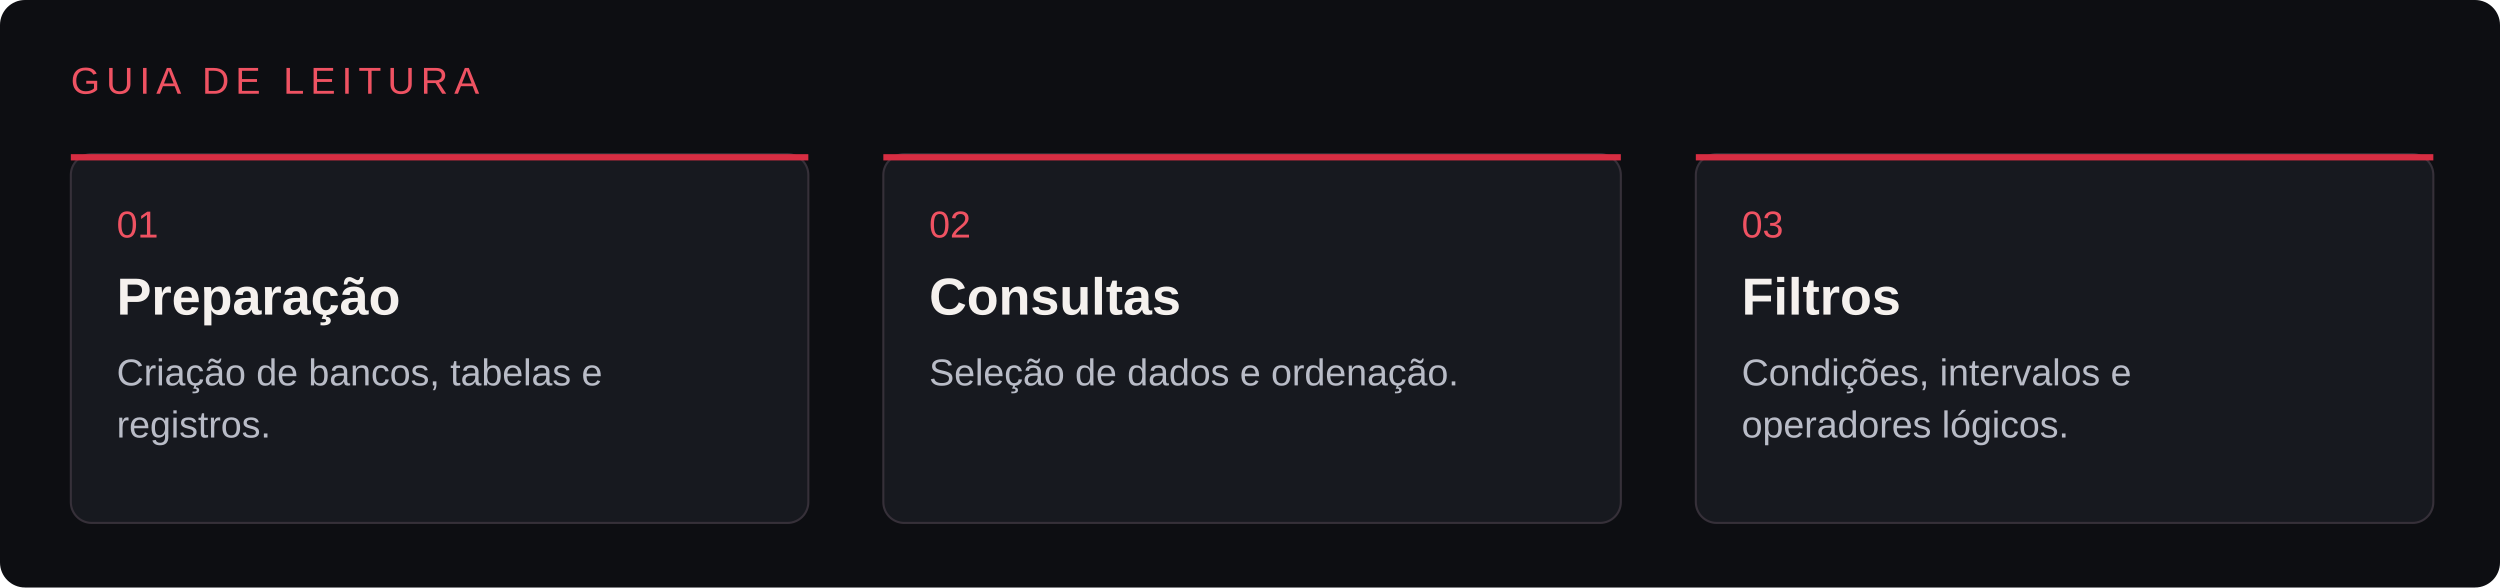
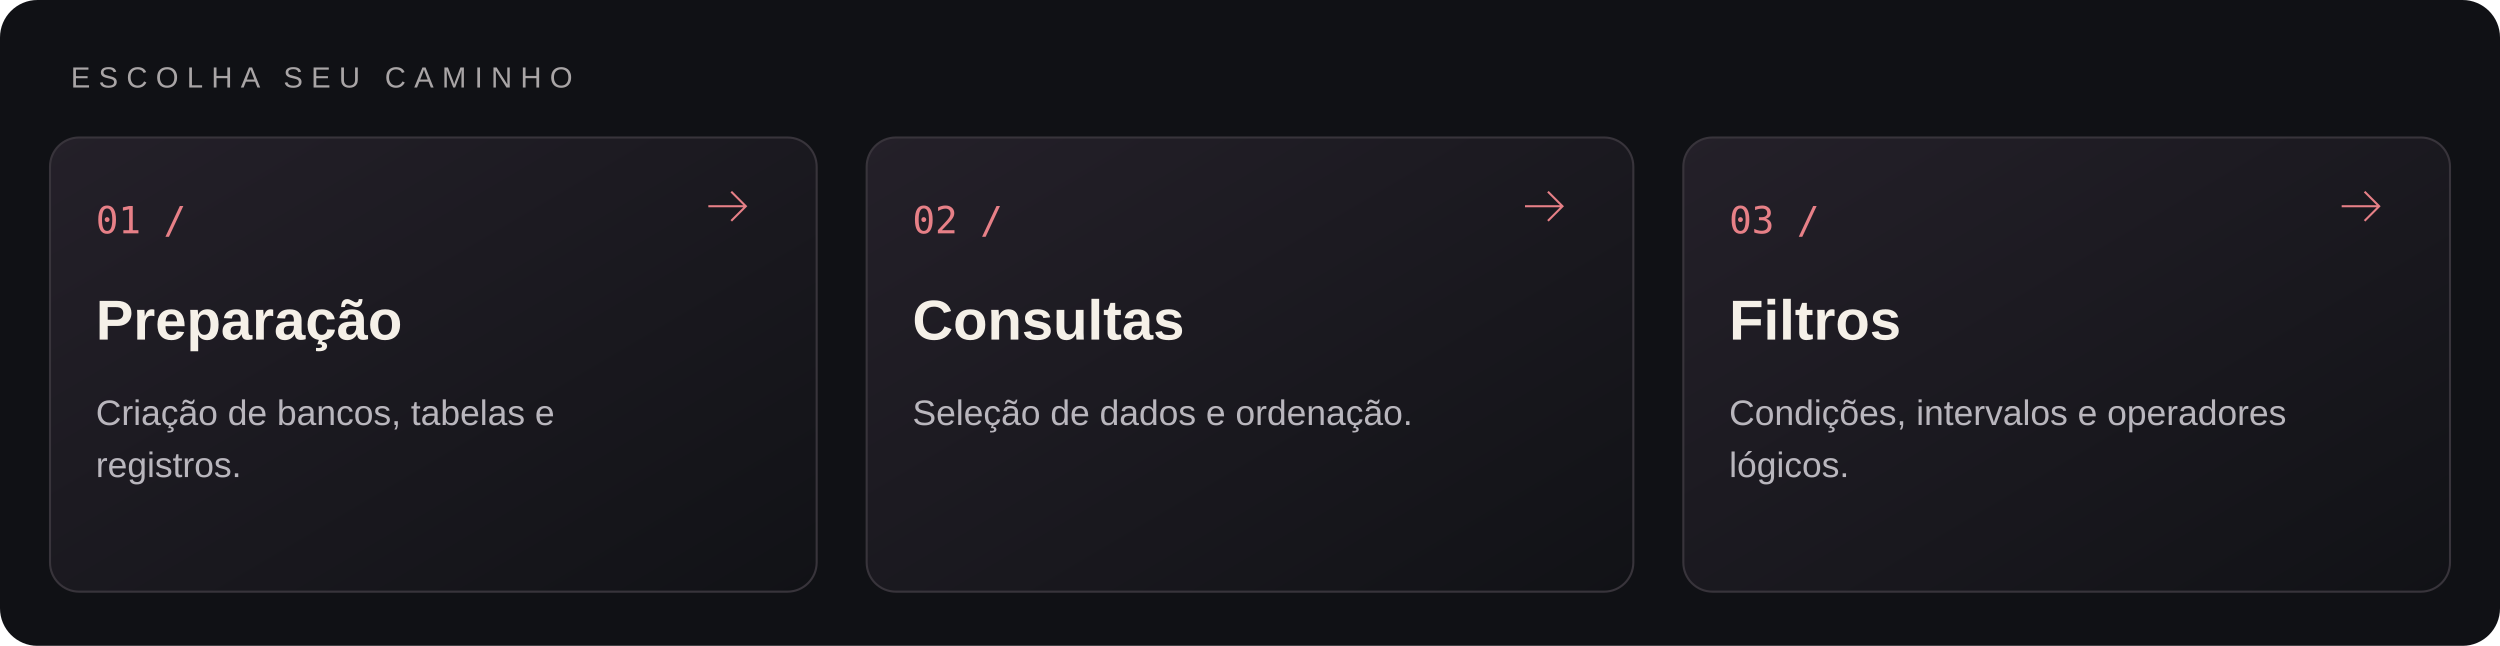
- <svg xmlns="http://www.w3.org/2000/svg" width="1200" height="282" viewBox="0 0 1200 282" role="img">
-   <rect width="1200" height="282" rx="12" fill="#0d0e12" />
-   <text x="34" y="45" font-family="Arial" font-size="18" letter-spacing="3" fill="#ef5262">GUIA DE LEITURA</text>
-   <rect x="34" y="74" width="354" height="177" rx="10" fill="#17191f" stroke="#363039" />
-   <rect x="34" y="74" width="354" height="3" fill="#d72d42" />
-   <text x="56" y="114" fill="#ef5262" font-family="Arial" font-size="18">01</text>
-   <text x="56" y="151" fill="#f5f1ee" font-family="Arial" font-weight="700" font-size="25">Preparação</text>
-   <text x="56" y="185" fill="#b9bcc7" font-family="Arial" font-size="18">Criação de bancos, tabelas e</text>
-   <text x="56" y="210" fill="#b9bcc7" font-family="Arial" font-size="18">registros.</text>
-   <rect x="424" y="74" width="354" height="177" rx="10" fill="#17191f" stroke="#363039" />
-   <rect x="424" y="74" width="354" height="3" fill="#d72d42" />
-   <text x="446" y="114" fill="#ef5262" font-family="Arial" font-size="18">02</text>
-   <text x="446" y="151" fill="#f5f1ee" font-family="Arial" font-weight="700" font-size="25">Consultas</text>
-   <text x="446" y="185" fill="#b9bcc7" font-family="Arial" font-size="18">Seleção de dados e ordenação.</text>
-   <rect x="814" y="74" width="354" height="177" rx="10" fill="#17191f" stroke="#363039" />
-   <rect x="814" y="74" width="354" height="3" fill="#d72d42" />
-   <text x="836" y="114" fill="#ef5262" font-family="Arial" font-size="18">03</text>
-   <text x="836" y="151" fill="#f5f1ee" font-family="Arial" font-weight="700" font-size="25">Filtros</text>
-   <text x="836" y="185" fill="#b9bcc7" font-family="Arial" font-size="18">Condições, intervalos e</text>
-   <text x="836" y="210" fill="#b9bcc7" font-family="Arial" font-size="18">operadores lógicos.</text>
+ <svg xmlns="http://www.w3.org/2000/svg" width="1200" height="310" viewBox="0 0 1200 310">
+   <defs>
+     <linearGradient id="g" x2="1" y2="1">
+       <stop stop-color="#242029" />
+       <stop offset="1" stop-color="#111216" />
+     </linearGradient>
+   </defs>
+   <rect width="1200" height="310" rx="18" fill="#101115" />
+   <text x="34" y="42" fill="#a9a5a6" font-family="Arial" font-size="14" letter-spacing="4">ESCOLHA SEU CAMINHO</text>
+   <rect x="24" y="66" width="368" height="218" rx="14" fill="url(#g)" stroke="#38343b" />
+   <text x="46" y="112" fill="#e78087" font-family="monospace" font-size="18">01 /</text>
+   <path d="M340 99h18m-7-7 7 7-7 7" fill="none" stroke="#e78087" />
+   <text x="46" y="163" fill="#f5f0e8" font-family="Arial" font-size="27" font-weight="600">Preparação</text>
+   <text x="46" y="204" fill="#b9b6bd" font-family="Arial" font-size="17">Criação de bancos, tabelas e</text>
+   <text x="46" y="229" fill="#b9b6bd" font-family="Arial" font-size="17">registros.</text>
+   <rect x="416" y="66" width="368" height="218" rx="14" fill="url(#g)" stroke="#38343b" />
+   <text x="438" y="112" fill="#e78087" font-family="monospace" font-size="18">02 /</text>
+   <path d="M732 99h18m-7-7 7 7-7 7" fill="none" stroke="#e78087" />
+   <text x="438" y="163" fill="#f5f0e8" font-family="Arial" font-size="27" font-weight="600">Consultas</text>
+   <text x="438" y="204" fill="#b9b6bd" font-family="Arial" font-size="17">Seleção de dados e ordenação.</text>
+   <rect x="808" y="66" width="368" height="218" rx="14" fill="url(#g)" stroke="#38343b" />
+   <text x="830" y="112" fill="#e78087" font-family="monospace" font-size="18">03 /</text>
+   <path d="M1124 99h18m-7-7 7 7-7 7" fill="none" stroke="#e78087" />
+   <text x="830" y="163" fill="#f5f0e8" font-family="Arial" font-size="27" font-weight="600">Filtros</text>
+   <text x="830" y="204" fill="#b9b6bd" font-family="Arial" font-size="17">Condições, intervalos e operadores</text>
+   <text x="830" y="229" fill="#b9b6bd" font-family="Arial" font-size="17">lógicos.</text>
</svg>
